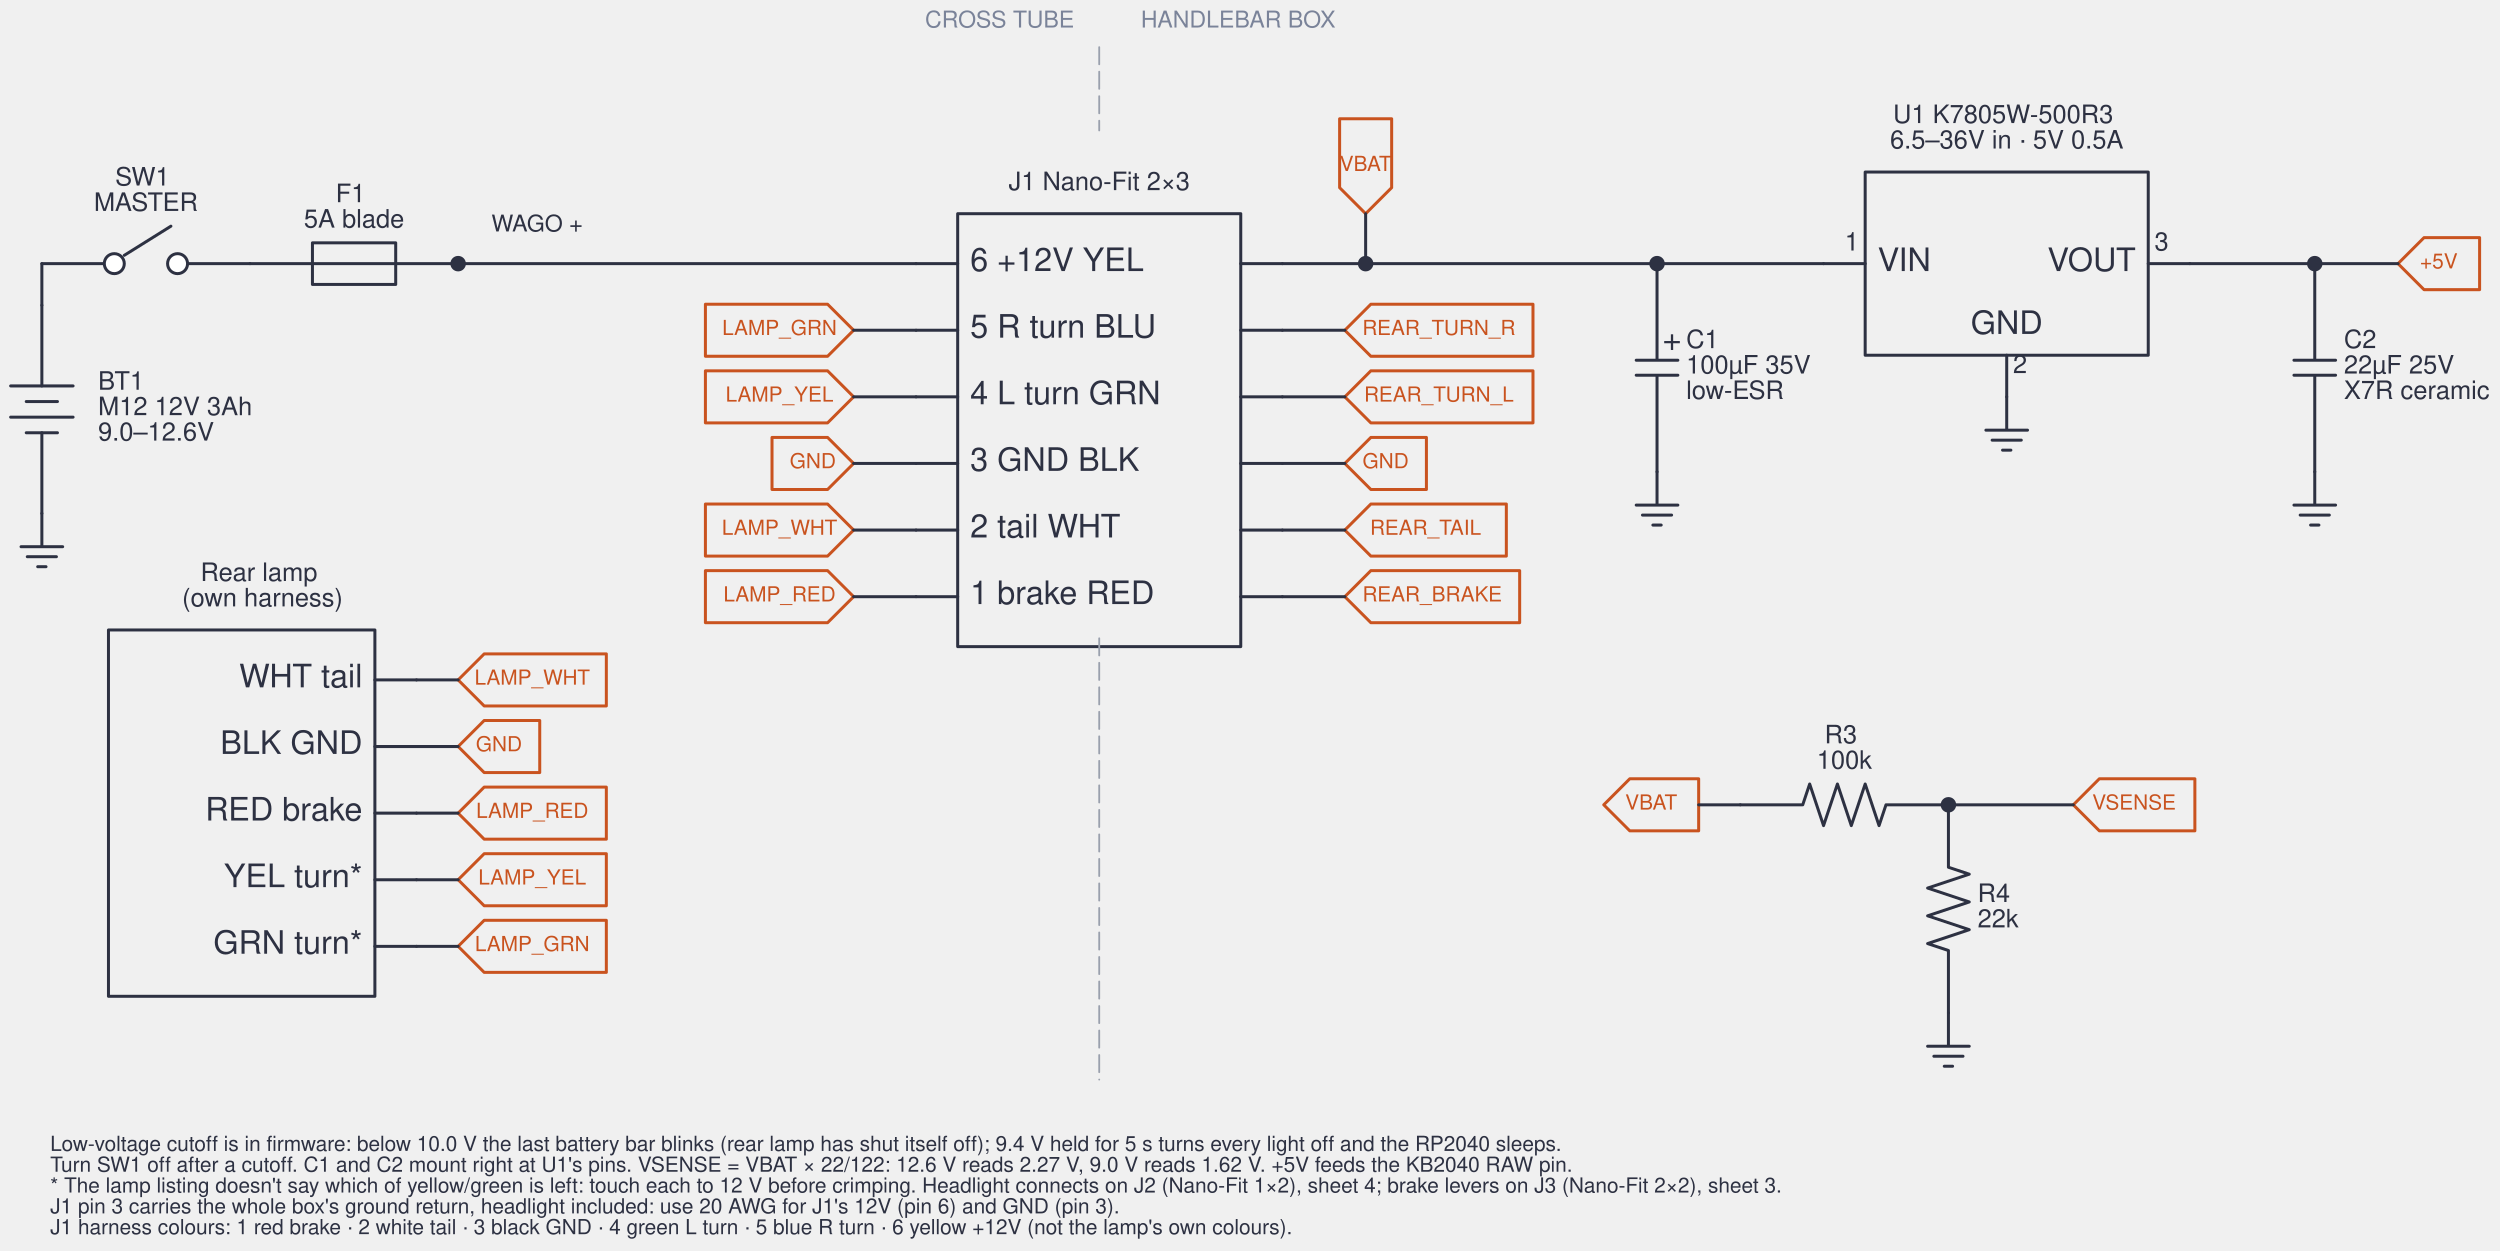
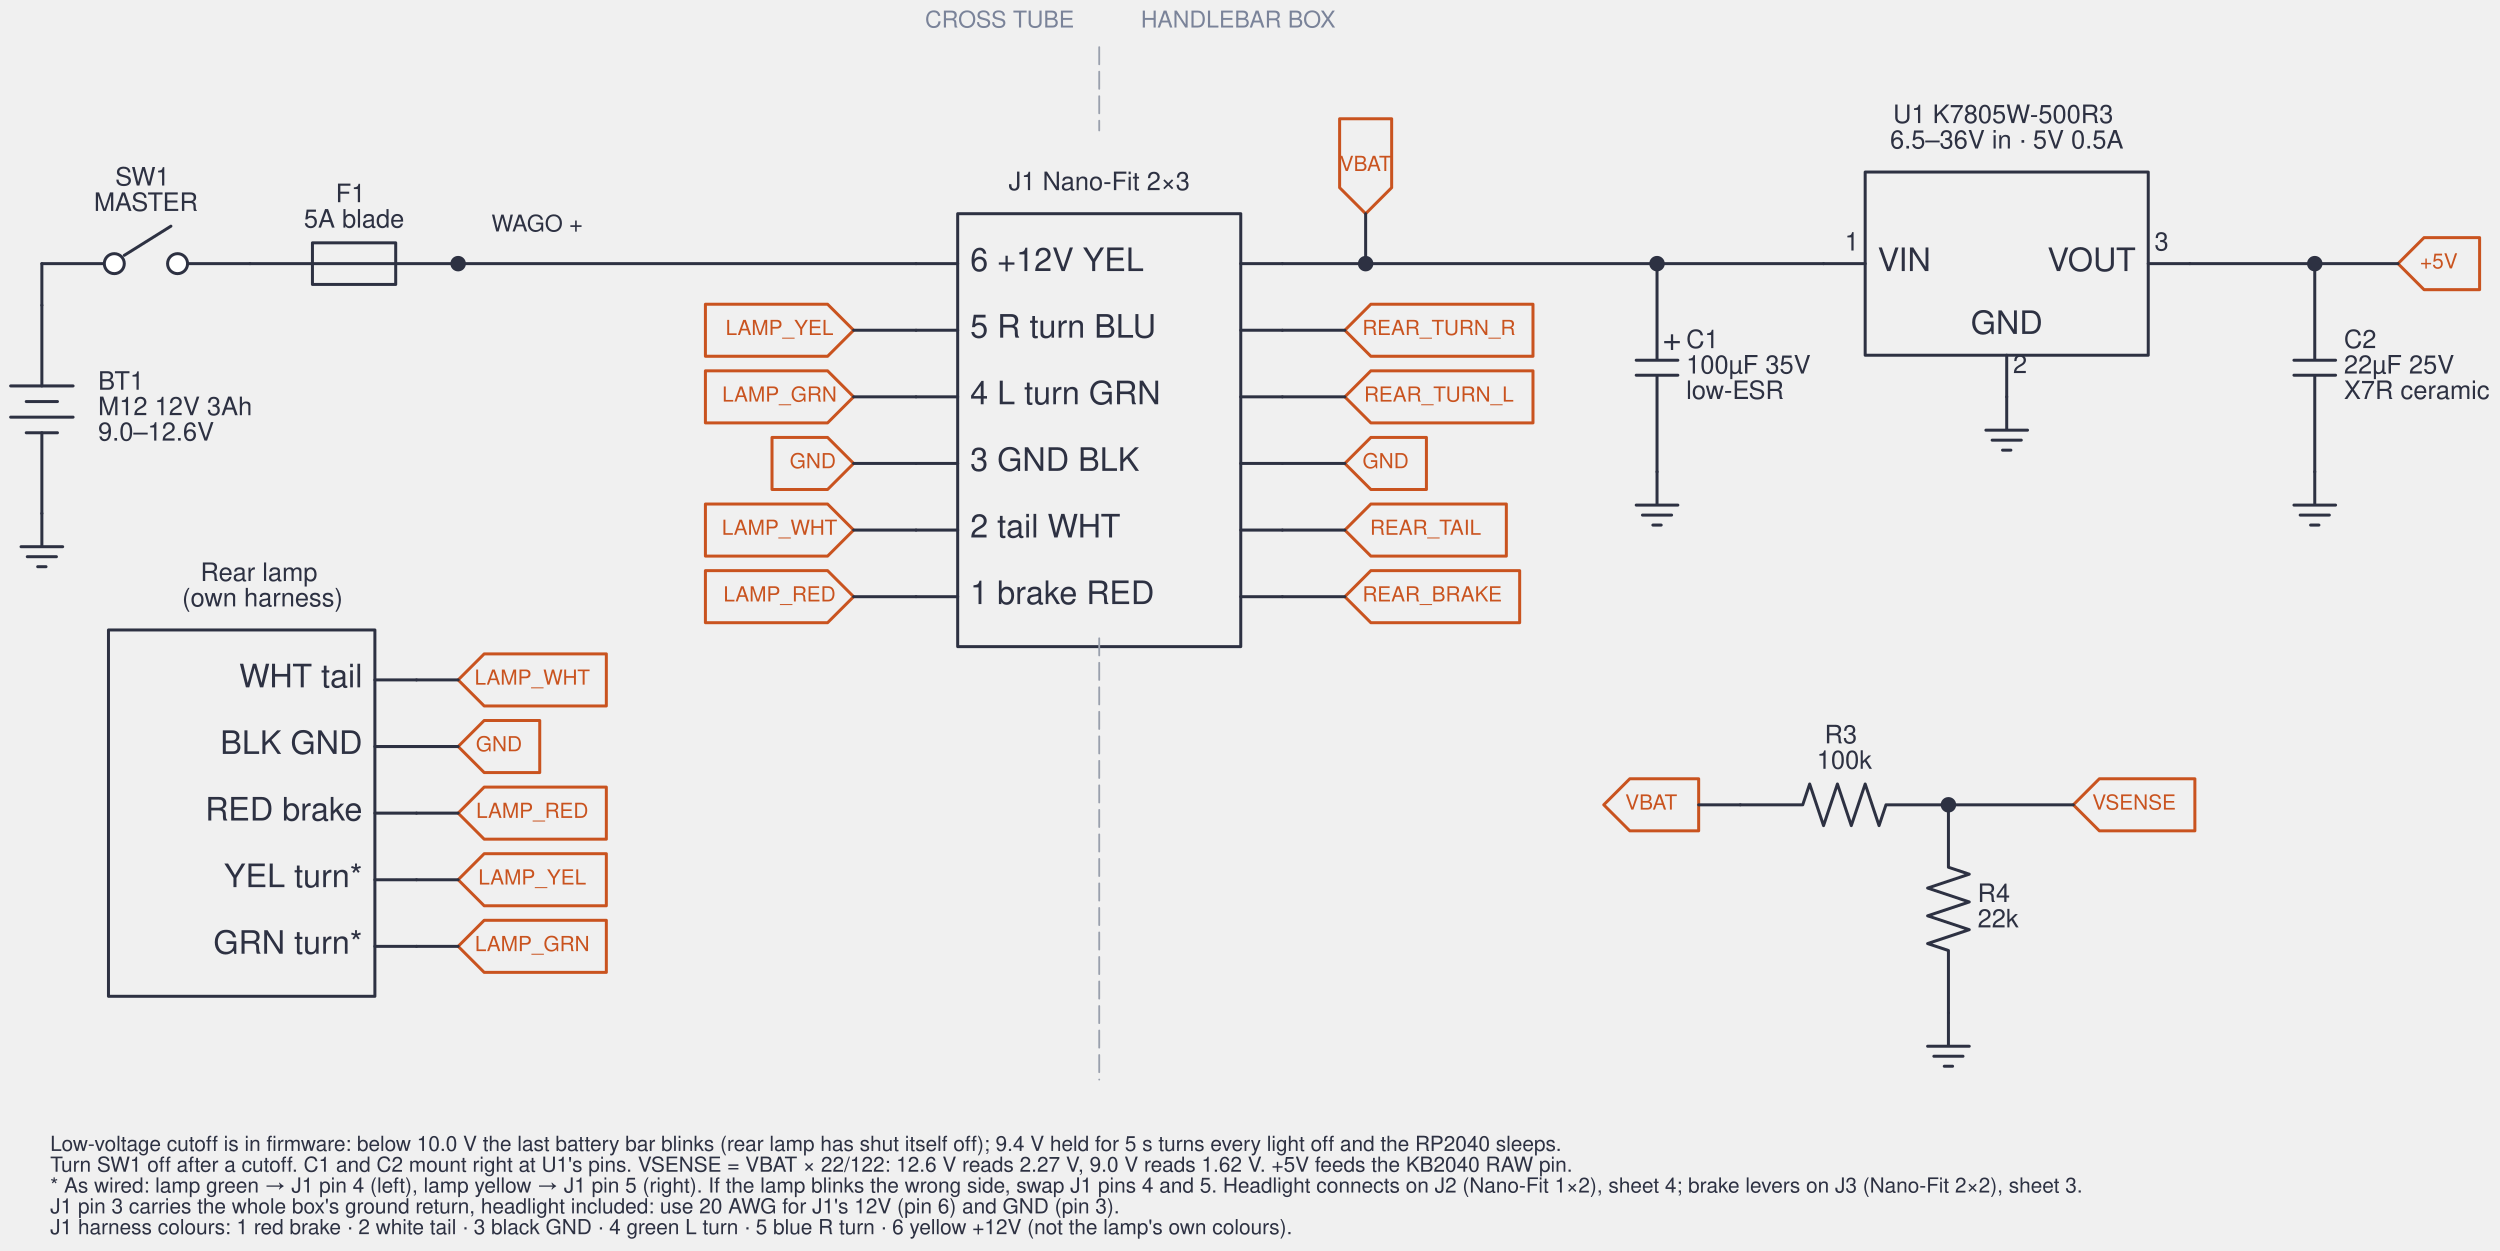
<svg xmlns="http://www.w3.org/2000/svg" xml:lang="en" height="540.7pt" width="1080.998pt" viewBox="-18.1 -222 1080.998 540.7" style="background-color:white;">
  <polygon points="180,72 191.25,60.75 244.08,60.75 244.08,83.25 191.25,83.25 " style="stroke:#c9531f;fill:none;stroke-width:1.3;stroke-dasharray:-;stroke-linecap:round;stroke-linejoin:round;" />
  <polygon points="180,100.8 191.25,89.55 215.28,89.55 215.28,112.05 191.25,112.05 " style="stroke:#c9531f;fill:none;stroke-width:1.3;stroke-dasharray:-;stroke-linecap:round;stroke-linejoin:round;" />
  <polygon points="180,129.6 191.25,118.35 244.08,118.35 244.08,140.85 191.25,140.85 " style="stroke:#c9531f;fill:none;stroke-width:1.3;stroke-dasharray:-;stroke-linecap:round;stroke-linejoin:round;" />
  <polygon points="180,158.4 191.25,147.15 244.08,147.15 244.08,169.65 191.25,169.65 " style="stroke:#c9531f;fill:none;stroke-width:1.3;stroke-dasharray:-;stroke-linecap:round;stroke-linejoin:round;" />
  <polygon points="180,187.2 191.25,175.95 244.08,175.95 244.08,198.45 191.25,198.45 " style="stroke:#c9531f;fill:none;stroke-width:1.3;stroke-dasharray:-;stroke-linecap:round;stroke-linejoin:round;" />
  <polygon points="351,-79.2 339.75,-67.95 286.92,-67.95 286.92,-90.45 339.75,-90.45 " style="stroke:#c9531f;fill:none;stroke-width:1.3;stroke-dasharray:-;stroke-linecap:round;stroke-linejoin:round;" />
  <polygon points="563.4,-79.2 574.65,-90.45 644.76,-90.45 644.76,-67.95 574.65,-67.95 " style="stroke:#c9531f;fill:none;stroke-width:1.3;stroke-dasharray:-;stroke-linecap:round;stroke-linejoin:round;" />
  <polygon points="351,-50.4 339.75,-39.15 286.92,-39.15 286.92,-61.65 339.75,-61.65 " style="stroke:#c9531f;fill:none;stroke-width:1.3;stroke-dasharray:-;stroke-linecap:round;stroke-linejoin:round;" />
  <polygon points="563.4,-50.4 574.65,-61.65 644.76,-61.65 644.76,-39.15 574.65,-39.15 " style="stroke:#c9531f;fill:none;stroke-width:1.3;stroke-dasharray:-;stroke-linecap:round;stroke-linejoin:round;" />
  <polygon points="351,-21.6 339.75,-10.35 315.72,-10.35 315.72,-32.85 339.75,-32.85 " style="stroke:#c9531f;fill:none;stroke-width:1.3;stroke-dasharray:-;stroke-linecap:round;stroke-linejoin:round;" />
  <polygon points="563.4,-21.6 574.65,-32.85 598.68,-32.85 598.68,-10.35 574.65,-10.35 " style="stroke:#c9531f;fill:none;stroke-width:1.3;stroke-dasharray:-;stroke-linecap:round;stroke-linejoin:round;" />
  <polygon points="351,7.2 339.75,18.45 286.92,18.45 286.92,-4.05 339.75,-4.05 " style="stroke:#c9531f;fill:none;stroke-width:1.3;stroke-dasharray:-;stroke-linecap:round;stroke-linejoin:round;" />
  <polygon points="563.4,7.2 574.65,-4.05 633.24,-4.05 633.24,18.45 574.65,18.45 " style="stroke:#c9531f;fill:none;stroke-width:1.3;stroke-dasharray:-;stroke-linecap:round;stroke-linejoin:round;" />
  <polygon points="351,36 339.75,47.25 286.92,47.25 286.92,24.75 339.75,24.75 " style="stroke:#c9531f;fill:none;stroke-width:1.3;stroke-dasharray:-;stroke-linecap:round;stroke-linejoin:round;" />
  <polygon points="563.4,36 574.65,24.75 639,24.75 639,47.25 574.65,47.25 " style="stroke:#c9531f;fill:none;stroke-width:1.3;stroke-dasharray:-;stroke-linecap:round;stroke-linejoin:round;" />
  <polygon points="572.4,-129.6 561.15,-140.85 561.15,-170.64 583.65,-170.64 583.65,-140.85 " style="stroke:#c9531f;fill:none;stroke-width:1.3;stroke-dasharray:-;stroke-linecap:round;stroke-linejoin:round;" />
  <polygon points="1018.8,-108 1030.05,-119.25 1054.08,-119.25 1054.08,-96.75 1030.05,-96.75 " style="stroke:#c9531f;fill:none;stroke-width:1.3;stroke-dasharray:-;stroke-linecap:round;stroke-linejoin:round;" />
  <polygon points="686.61,114.75 716.4,114.75 716.4,137.25 686.61,137.25 675.36,126 " style="stroke:#c9531f;fill:none;stroke-width:1.3;stroke-dasharray:-;stroke-linecap:round;stroke-linejoin:round;" />
  <polygon points="878.4,126 889.65,114.75 930.96,114.75 930.96,137.25 889.65,137.25 " style="stroke:#c9531f;fill:none;stroke-width:1.3;stroke-dasharray:-;stroke-linecap:round;stroke-linejoin:round;" />
  <path d="M 0.0,-0.0 L 0,-34.875 M 0,-55.125 L 0,-90" style="stroke:#2d3142;fill:none;stroke-width:1.3;stroke-dasharray:-;stroke-linecap:round;stroke-linejoin:round;" />
  <path d="M 13.5,-55.125 L -13.5,-55.125" style="stroke:#2d3142;fill:none;stroke-width:1.3;stroke-dasharray:-;stroke-linecap:round;stroke-linejoin:round;" />
  <path d="M 6.75,-48.375 L -6.75,-48.375" style="stroke:#2d3142;fill:none;stroke-width:1.3;stroke-dasharray:-;stroke-linecap:round;stroke-linejoin:round;" />
  <path d="M 13.5,-41.625 L -13.5,-41.625" style="stroke:#2d3142;fill:none;stroke-width:1.3;stroke-dasharray:-;stroke-linecap:round;stroke-linejoin:round;" />
  <path d="M 6.75,-34.875 L -6.75,-34.875" style="stroke:#2d3142;fill:none;stroke-width:1.3;stroke-dasharray:-;stroke-linecap:round;stroke-linejoin:round;" />
  <path d="M 5.5109105961630896e-15,-90.0 L 0,-99 L 0,-108" style="stroke:#2d3142;fill:none;stroke-width:1.3;stroke-dasharray:-;stroke-linecap:round;stroke-linejoin:round;" />
  <path d="M 6.6130927153957075e-15,-108.0 L 27,-108 M 35.64,-111.6 L 55.8,-124.2 M 63,-108 L 90,-108" style="stroke:#2d3142;fill:none;stroke-width:1.3;stroke-dasharray:-;stroke-linecap:round;stroke-linejoin:round;" />
  <path d="M 90.0,-108.0 L 117,-108 L 117,-117 L 153,-117 L 153,-99 L 117,-99 L 117,-108 M 153,-108 L 180,-108" style="stroke:#2d3142;fill:none;stroke-width:1.3;stroke-dasharray:-;stroke-linecap:round;stroke-linejoin:round;" />
  <path d="M 117.0,-108.0 L 153,-108" style="stroke:#2d3142;fill:none;stroke-width:1.3;stroke-dasharray:-;stroke-linecap:round;stroke-linejoin:round;" />
  <path d="M 0.0,-0.0 L 0,14.4 L -9,14.4 L 9,14.4 M -6.3,18.72 L 6.3,18.72 M -1.8,23.04 L 1.8,23.04" style="stroke:#2d3142;fill:none;stroke-width:1.3;stroke-dasharray:-;stroke-linecap:round;stroke-linejoin:round;" />
  <path d="M 28.8,208.8 L 144,208.8 L 144,50.4 L 28.8,50.4 L 28.8,208.8" style="stroke:#2d3142;fill:none;stroke-width:1.3;stroke-dasharray:-;stroke-linecap:round;stroke-linejoin:round;" />
  <path d="M 144.0,187.2 L 162,187.2" style="stroke:#2d3142;fill:none;stroke-width:1.3;stroke-dasharray:-;stroke-linecap:round;stroke-linejoin:round;" />
  <path d="M 144.0,158.4 L 162,158.4" style="stroke:#2d3142;fill:none;stroke-width:1.3;stroke-dasharray:-;stroke-linecap:round;stroke-linejoin:round;" />
  <path d="M 144.0,129.6 L 162,129.6" style="stroke:#2d3142;fill:none;stroke-width:1.3;stroke-dasharray:-;stroke-linecap:round;stroke-linejoin:round;" />
  <path d="M 144.0,100.8 L 162,100.8" style="stroke:#2d3142;fill:none;stroke-width:1.3;stroke-dasharray:-;stroke-linecap:round;stroke-linejoin:round;" />
  <path d="M 144.0,72.0 L 162,72" style="stroke:#2d3142;fill:none;stroke-width:1.3;stroke-dasharray:-;stroke-linecap:round;stroke-linejoin:round;" />
  <path d="M 162.0,72.0 L 171,72 L 180,72" style="stroke:#2d3142;fill:none;stroke-width:1.3;stroke-dasharray:-;stroke-linecap:round;stroke-linejoin:round;" />
  <path d="M 162.0,100.8 L 171,100.8 L 180,100.8" style="stroke:#2d3142;fill:none;stroke-width:1.3;stroke-dasharray:-;stroke-linecap:round;stroke-linejoin:round;" />
  <path d="M 162.0,129.6 L 171,129.6 L 180,129.6" style="stroke:#2d3142;fill:none;stroke-width:1.3;stroke-dasharray:-;stroke-linecap:round;stroke-linejoin:round;" />
  <path d="M 162.0,158.4 L 171,158.4 L 180,158.4" style="stroke:#2d3142;fill:none;stroke-width:1.3;stroke-dasharray:-;stroke-linecap:round;stroke-linejoin:round;" />
  <path d="M 162.0,187.2 L 171,187.2 L 180,187.2" style="stroke:#2d3142;fill:none;stroke-width:1.3;stroke-dasharray:-;stroke-linecap:round;stroke-linejoin:round;" />
  <path d="M 396.0,57.6 L 518.4,57.6 L 518.4,-129.6 L 396,-129.6 L 396,57.6" style="stroke:#2d3142;fill:none;stroke-width:1.3;stroke-dasharray:-;stroke-linecap:round;stroke-linejoin:round;" />
  <path d="M 396.0,36 L 378,36" style="stroke:#2d3142;fill:none;stroke-width:1.3;stroke-dasharray:-;stroke-linecap:round;stroke-linejoin:round;" />
  <path d="M 396.0,7.2 L 378,7.2" style="stroke:#2d3142;fill:none;stroke-width:1.3;stroke-dasharray:-;stroke-linecap:round;stroke-linejoin:round;" />
  <path d="M 396.0,-21.6 L 378,-21.6" style="stroke:#2d3142;fill:none;stroke-width:1.3;stroke-dasharray:-;stroke-linecap:round;stroke-linejoin:round;" />
  <path d="M 396.0,-50.4 L 378,-50.4" style="stroke:#2d3142;fill:none;stroke-width:1.3;stroke-dasharray:-;stroke-linecap:round;stroke-linejoin:round;" />
  <path d="M 396.0,-79.2 L 378,-79.2" style="stroke:#2d3142;fill:none;stroke-width:1.3;stroke-dasharray:-;stroke-linecap:round;stroke-linejoin:round;" />
  <path d="M 396.0,-108.0 L 378,-108" style="stroke:#2d3142;fill:none;stroke-width:1.3;stroke-dasharray:-;stroke-linecap:round;stroke-linejoin:round;" />
  <path d="M 518.4,36 L 536.4,36" style="stroke:#2d3142;fill:none;stroke-width:1.3;stroke-dasharray:-;stroke-linecap:round;stroke-linejoin:round;" />
  <path d="M 518.4,7.2 L 536.4,7.2" style="stroke:#2d3142;fill:none;stroke-width:1.3;stroke-dasharray:-;stroke-linecap:round;stroke-linejoin:round;" />
  <path d="M 518.4,-21.6 L 536.4,-21.6" style="stroke:#2d3142;fill:none;stroke-width:1.3;stroke-dasharray:-;stroke-linecap:round;stroke-linejoin:round;" />
  <path d="M 518.4,-50.4 L 536.4,-50.4" style="stroke:#2d3142;fill:none;stroke-width:1.3;stroke-dasharray:-;stroke-linecap:round;stroke-linejoin:round;" />
  <path d="M 518.4,-79.2 L 536.4,-79.2" style="stroke:#2d3142;fill:none;stroke-width:1.3;stroke-dasharray:-;stroke-linecap:round;stroke-linejoin:round;" />
  <path d="M 518.4,-108.0 L 536.4,-108" style="stroke:#2d3142;fill:none;stroke-width:1.3;stroke-dasharray:-;stroke-linecap:round;stroke-linejoin:round;" />
  <path d="M 180.0,-108.0 L 279,-108 L 378,-108" style="stroke:#2d3142;fill:none;stroke-width:1.3;stroke-dasharray:-;stroke-linecap:round;stroke-linejoin:round;" />
  <path d="M 378.0,-79.2 L 364.5,-79.2 L 351,-79.2" style="stroke:#2d3142;fill:none;stroke-width:1.3;stroke-dasharray:-;stroke-linecap:round;stroke-linejoin:round;" />
  <path d="M 536.4,-79.2 L 549.9,-79.2 L 563.4,-79.2" style="stroke:#2d3142;fill:none;stroke-width:1.3;stroke-dasharray:-;stroke-linecap:round;stroke-linejoin:round;" />
  <path d="M 378.0,-50.4 L 364.5,-50.4 L 351,-50.4" style="stroke:#2d3142;fill:none;stroke-width:1.3;stroke-dasharray:-;stroke-linecap:round;stroke-linejoin:round;" />
  <path d="M 536.4,-50.4 L 549.9,-50.4 L 563.4,-50.4" style="stroke:#2d3142;fill:none;stroke-width:1.3;stroke-dasharray:-;stroke-linecap:round;stroke-linejoin:round;" />
  <path d="M 378.0,-21.6 L 364.5,-21.6 L 351,-21.6" style="stroke:#2d3142;fill:none;stroke-width:1.3;stroke-dasharray:-;stroke-linecap:round;stroke-linejoin:round;" />
  <path d="M 536.4,-21.6 L 549.9,-21.6 L 563.4,-21.6" style="stroke:#2d3142;fill:none;stroke-width:1.3;stroke-dasharray:-;stroke-linecap:round;stroke-linejoin:round;" />
  <path d="M 378.0,7.2 L 364.5,7.2 L 351,7.2" style="stroke:#2d3142;fill:none;stroke-width:1.3;stroke-dasharray:-;stroke-linecap:round;stroke-linejoin:round;" />
  <path d="M 536.4,7.2 L 549.9,7.2 L 563.4,7.2" style="stroke:#2d3142;fill:none;stroke-width:1.3;stroke-dasharray:-;stroke-linecap:round;stroke-linejoin:round;" />
  <path d="M 378.0,36 L 364.5,36 L 351,36" style="stroke:#2d3142;fill:none;stroke-width:1.3;stroke-dasharray:-;stroke-linecap:round;stroke-linejoin:round;" />
  <path d="M 536.4,36 L 549.9,36 L 563.4,36" style="stroke:#2d3142;fill:none;stroke-width:1.3;stroke-dasharray:-;stroke-linecap:round;stroke-linejoin:round;" />
  <path d="M 457.2,-201.6 L 457.2,-183.6 L 457.2,-165.6" style="stroke:#9aa0ad;fill:none;stroke-width:0.8;stroke-dasharray:7.4,3.2;stroke-linecap:round;stroke-linejoin:round;" />
  <path d="M 457.2,54.0 L 457.2,149.4 L 457.2,244.8" style="stroke:#9aa0ad;fill:none;stroke-width:0.8;stroke-dasharray:7.4,3.2;stroke-linecap:round;stroke-linejoin:round;" />
  <path d="M 536.4,-108.0 L 554.4,-108 L 572.4,-108" style="stroke:#2d3142;fill:none;stroke-width:1.3;stroke-dasharray:-;stroke-linecap:round;stroke-linejoin:round;" />
  <path d="M 572.4,-108.0 L 572.4,-118.8 L 572.4,-129.6" style="stroke:#2d3142;fill:none;stroke-width:1.3;stroke-dasharray:-;stroke-linecap:round;stroke-linejoin:round;" />
  <path d="M 572.4,-108.0 L 635.4,-108 L 698.4,-108" style="stroke:#2d3142;fill:none;stroke-width:1.3;stroke-dasharray:-;stroke-linecap:round;stroke-linejoin:round;" />
  <path d="M 698.4,-108.0 L 698.4,-66.24 M 707.4,-66.24 L 689.4,-66.24 M 707.4,-59.76 L 689.4,-59.76 M 698.4,-59.76 L 698.4,-18" style="stroke:#2d3142;fill:none;stroke-width:1.3;stroke-dasharray:-;stroke-linecap:round;stroke-linejoin:round;" />
  <path d="M 698.4,-18.0 L 698.4,-3.6 L 689.4,-3.6 L 707.4,-3.6 M 692.1,0.72 L 704.7,0.72 M 696.6,5.04 L 700.2,5.04" style="stroke:#2d3142;fill:none;stroke-width:1.3;stroke-dasharray:-;stroke-linecap:round;stroke-linejoin:round;" />
  <path d="M 698.4,-108.0 L 734.4,-108 L 770.4,-108" style="stroke:#2d3142;fill:none;stroke-width:1.3;stroke-dasharray:-;stroke-linecap:round;stroke-linejoin:round;" />
  <path d="M 788.4,-68.4 L 910.8,-68.4 L 910.8,-147.6 L 788.4,-147.6 L 788.4,-68.4" style="stroke:#2d3142;fill:none;stroke-width:1.3;stroke-dasharray:-;stroke-linecap:round;stroke-linejoin:round;" />
  <path d="M 788.4,-108.0 L 770.4,-108" style="stroke:#2d3142;fill:none;stroke-width:1.3;stroke-dasharray:-;stroke-linecap:round;stroke-linejoin:round;" />
  <path d="M 910.8,-108.0 L 928.8,-108" style="stroke:#2d3142;fill:none;stroke-width:1.3;stroke-dasharray:-;stroke-linecap:round;stroke-linejoin:round;" />
  <path d="M 849.6,-68.4 L 849.6,-50.4" style="stroke:#2d3142;fill:none;stroke-width:1.3;stroke-dasharray:-;stroke-linecap:round;stroke-linejoin:round;" />
  <path d="M 849.6,-50.4 L 849.6,-36 L 840.6,-36 L 858.6,-36 M 843.3,-31.68 L 855.9,-31.68 M 847.8,-27.36 L 851.4,-27.36" style="stroke:#2d3142;fill:none;stroke-width:1.3;stroke-dasharray:-;stroke-linecap:round;stroke-linejoin:round;" />
  <path d="M 928.8,-108.0 L 955.8,-108 L 982.8,-108" style="stroke:#2d3142;fill:none;stroke-width:1.3;stroke-dasharray:-;stroke-linecap:round;stroke-linejoin:round;" />
  <path d="M 982.8,-108.0 L 982.8,-66.24 M 991.8,-66.24 L 973.8,-66.24 M 991.8,-59.76 L 973.8,-59.76 M 982.8,-59.76 L 982.8,-18" style="stroke:#2d3142;fill:none;stroke-width:1.3;stroke-dasharray:-;stroke-linecap:round;stroke-linejoin:round;" />
  <path d="M 982.8,-18.0 L 982.8,-3.6 L 973.8,-3.6 L 991.8,-3.6 M 976.5,0.72 L 989.1,0.72 M 981,5.04 L 984.6,5.04" style="stroke:#2d3142;fill:none;stroke-width:1.3;stroke-dasharray:-;stroke-linecap:round;stroke-linejoin:round;" />
  <path d="M 982.8,-108.0 L 1000.8,-108 L 1018.8,-108" style="stroke:#2d3142;fill:none;stroke-width:1.3;stroke-dasharray:-;stroke-linecap:round;stroke-linejoin:round;" />
  <path d="M 716.4,126.0 L 725.4,126 L 734.4,126" style="stroke:#2d3142;fill:none;stroke-width:1.3;stroke-dasharray:-;stroke-linecap:round;stroke-linejoin:round;" />
  <path d="M 734.4,126.0 L 761.4,126 L 764.4,117 L 770.4,135 L 776.4,117 L 782.4,135 L 788.4,117 L 794.4,135 L 797.4,126 L 824.4,126" style="stroke:#2d3142;fill:none;stroke-width:1.3;stroke-dasharray:-;stroke-linecap:round;stroke-linejoin:round;" />
  <path d="M 824.4,126.0 L 824.4,153 L 833.4,156 L 815.4,162 L 833.4,168 L 815.4,174 L 833.4,180 L 815.4,186 L 824.4,189 L 824.4,216" style="stroke:#2d3142;fill:none;stroke-width:1.3;stroke-dasharray:-;stroke-linecap:round;stroke-linejoin:round;" />
  <path d="M 824.4,216.0 L 824.4,230.4 L 815.4,230.4 L 833.4,230.4 M 818.1,234.72 L 830.7,234.72 M 822.6,239.04 L 826.2,239.04" style="stroke:#2d3142;fill:none;stroke-width:1.3;stroke-dasharray:-;stroke-linecap:round;stroke-linejoin:round;" />
  <path d="M 824.4,126.0 L 851.4,126 L 878.4,126" style="stroke:#2d3142;fill:none;stroke-width:1.3;stroke-dasharray:-;stroke-linecap:round;stroke-linejoin:round;" />
  <text x="24.3" y="-67.0" dominant-baseline="central" fill="#2d3142" font-size="11" font-family="Geist, Helvetica, Arial, sans-serif" text-anchor="start">
    <tspan x="24.3" dy="11">BT1</tspan>
    <tspan x="24.3" dy="11">M12 12V 3Ah</tspan>
    <tspan x="24.3" dy="11">9.0–12.6V</tspan>
  </text>
  <circle cx="31.32" cy="-108" r="4.32" style="stroke:#2d3142;fill:white;stroke-width:1.3;stroke-dasharray:-;" />
  <circle cx="58.68" cy="-108" r="4.32" style="stroke:#2d3142;fill:white;stroke-width:1.3;stroke-dasharray:-;" />
  <text x="45" y="-149.8" dominant-baseline="ideographic" fill="#2d3142" font-size="11" font-family="Geist, Helvetica, Arial, sans-serif" text-anchor="middle">
    <tspan x="45" dy="11">SW1</tspan>
    <tspan x="45" dy="11">MASTER</tspan>
  </text>
  <text x="135.0" y="-142.6" dominant-baseline="ideographic" fill="#2d3142" font-size="11" font-family="Geist, Helvetica, Arial, sans-serif" text-anchor="middle">
    <tspan x="135.0" dy="11">F1</tspan>
    <tspan x="135.0" dy="11">5A blade</tspan>
  </text>
  <text x="194.4" y="-134.2" dominant-baseline="central" fill="#2d3142" font-size="10" font-family="Geist, Helvetica, Arial, sans-serif" text-anchor="start">
    <tspan x="194.4" dy="10">WAGO +</tspan>
  </text>
  <text x="138.6" y="173.2" dominant-baseline="central" fill="#2d3142" font-size="14" font-family="Geist, Helvetica, Arial, sans-serif" text-anchor="end">
    <tspan x="138.6" dy="14">GRN turn*</tspan>
  </text>
  <text x="138.6" y="144.4" dominant-baseline="central" fill="#2d3142" font-size="14" font-family="Geist, Helvetica, Arial, sans-serif" text-anchor="end">
    <tspan x="138.6" dy="14">YEL turn*</tspan>
  </text>
  <text x="138.6" y="115.6" dominant-baseline="central" fill="#2d3142" font-size="14" font-family="Geist, Helvetica, Arial, sans-serif" text-anchor="end">
    <tspan x="138.6" dy="14">RED brake</tspan>
  </text>
  <text x="138.6" y="86.8" dominant-baseline="central" fill="#2d3142" font-size="14" font-family="Geist, Helvetica, Arial, sans-serif" text-anchor="end">
    <tspan x="138.6" dy="14">BLK GND</tspan>
  </text>
  <text x="138.6" y="58.0" dominant-baseline="central" fill="#2d3142" font-size="14" font-family="Geist, Helvetica, Arial, sans-serif" text-anchor="end">
    <tspan x="138.6" dy="14">WHT tail</tspan>
  </text>
  <text x="95.4" y="21.2" dominant-baseline="ideographic" fill="#2d3142" font-size="11" font-family="Geist, Helvetica, Arial, sans-serif" text-anchor="middle">
    <tspan x="95.4" dy="11">Rear lamp</tspan>
    <tspan x="95.4" dy="11">(own harness)</tspan>
  </text>
  <text x="212.04" y="63.0" dominant-baseline="central" fill="#c9531f" font-size="9" font-family="Geist, Helvetica, Arial, sans-serif" text-anchor="middle">
    <tspan x="212.04" dy="9">LAMP_WHT</tspan>
  </text>
  <text x="197.64" y="91.8" dominant-baseline="central" fill="#c9531f" font-size="9" font-family="Geist, Helvetica, Arial, sans-serif" text-anchor="middle">
    <tspan x="197.64" dy="9">GND</tspan>
  </text>
  <text x="212.04" y="120.6" dominant-baseline="central" fill="#c9531f" font-size="9" font-family="Geist, Helvetica, Arial, sans-serif" text-anchor="middle">
    <tspan x="212.04" dy="9">LAMP_RED</tspan>
  </text>
  <text x="212.04" y="149.4" dominant-baseline="central" fill="#c9531f" font-size="9" font-family="Geist, Helvetica, Arial, sans-serif" text-anchor="middle">
    <tspan x="212.04" dy="9">LAMP_YEL</tspan>
  </text>
  <text x="212.04" y="178.2" dominant-baseline="central" fill="#c9531f" font-size="9" font-family="Geist, Helvetica, Arial, sans-serif" text-anchor="middle">
    <tspan x="212.04" dy="9">LAMP_GRN</tspan>
  </text>
  <text x="401.4" y="22" dominant-baseline="central" fill="#2d3142" font-size="14" font-family="Geist, Helvetica, Arial, sans-serif" text-anchor="start">
    <tspan x="401.4" dy="14">1 brake RED</tspan>
  </text>
  <text x="401.4" y="-6.8" dominant-baseline="central" fill="#2d3142" font-size="14" font-family="Geist, Helvetica, Arial, sans-serif" text-anchor="start">
    <tspan x="401.4" dy="14">2 tail WHT</tspan>
  </text>
  <text x="401.4" y="-35.6" dominant-baseline="central" fill="#2d3142" font-size="14" font-family="Geist, Helvetica, Arial, sans-serif" text-anchor="start">
    <tspan x="401.4" dy="14">3 GND BLK</tspan>
  </text>
  <text x="401.4" y="-64.4" dominant-baseline="central" fill="#2d3142" font-size="14" font-family="Geist, Helvetica, Arial, sans-serif" text-anchor="start">
    <tspan x="401.4" dy="14">4 L turn GRN</tspan>
  </text>
  <text x="401.4" y="-93.2" dominant-baseline="central" fill="#2d3142" font-size="14" font-family="Geist, Helvetica, Arial, sans-serif" text-anchor="start">
    <tspan x="401.4" dy="14">5 R turn BLU</tspan>
  </text>
  <text x="401.4" y="-122.0" dominant-baseline="central" fill="#2d3142" font-size="14" font-family="Geist, Helvetica, Arial, sans-serif" text-anchor="start">
    <tspan x="401.4" dy="14">6 +12V YEL</tspan>
  </text>
  <text x="457.2" y="-147.8" dominant-baseline="ideographic" fill="#2d3142" font-size="11" font-family="Geist, Helvetica, Arial, sans-serif" text-anchor="middle">
    <tspan x="457.2" dy="11">J1  Nano-Fit 2×3</tspan>
  </text>
  <text x="318.96" y="-88.2" dominant-baseline="central" fill="#c9531f" font-size="9" font-family="Geist, Helvetica, Arial, sans-serif" text-anchor="middle">
-     <tspan x="318.96" dy="9">LAMP_GRN</tspan>
+     <tspan x="318.96" dy="9">LAMP_YEL</tspan>
  </text>
  <text x="604.08" y="-88.2" dominant-baseline="central" fill="#c9531f" font-size="9" font-family="Geist, Helvetica, Arial, sans-serif" text-anchor="middle">
    <tspan x="604.08" dy="9">REAR_TURN_R</tspan>
  </text>
  <text x="318.96" y="-59.4" dominant-baseline="central" fill="#c9531f" font-size="9" font-family="Geist, Helvetica, Arial, sans-serif" text-anchor="middle">
-     <tspan x="318.96" dy="9">LAMP_YEL</tspan>
+     <tspan x="318.96" dy="9">LAMP_GRN</tspan>
  </text>
  <text x="604.08" y="-59.4" dominant-baseline="central" fill="#c9531f" font-size="9" font-family="Geist, Helvetica, Arial, sans-serif" text-anchor="middle">
    <tspan x="604.08" dy="9">REAR_TURN_L</tspan>
  </text>
  <text x="333.36" y="-30.6" dominant-baseline="central" fill="#c9531f" font-size="9" font-family="Geist, Helvetica, Arial, sans-serif" text-anchor="middle">
    <tspan x="333.36" dy="9">GND</tspan>
  </text>
  <text x="581.04" y="-30.6" dominant-baseline="central" fill="#c9531f" font-size="9" font-family="Geist, Helvetica, Arial, sans-serif" text-anchor="middle">
    <tspan x="581.04" dy="9">GND</tspan>
  </text>
  <text x="318.96" y="-1.8" dominant-baseline="central" fill="#c9531f" font-size="9" font-family="Geist, Helvetica, Arial, sans-serif" text-anchor="middle">
    <tspan x="318.96" dy="9">LAMP_WHT</tspan>
  </text>
  <text x="598.32" y="-1.8" dominant-baseline="central" fill="#c9531f" font-size="9" font-family="Geist, Helvetica, Arial, sans-serif" text-anchor="middle">
    <tspan x="598.32" dy="9">REAR_TAIL</tspan>
  </text>
  <text x="318.96" y="27" dominant-baseline="central" fill="#c9531f" font-size="9" font-family="Geist, Helvetica, Arial, sans-serif" text-anchor="middle">
    <tspan x="318.96" dy="9">LAMP_RED</tspan>
  </text>
  <text x="601.2" y="27" dominant-baseline="central" fill="#c9531f" font-size="9" font-family="Geist, Helvetica, Arial, sans-serif" text-anchor="middle">
    <tspan x="601.2" dy="9">REAR_BRAKE</tspan>
  </text>
  <text x="446.4" y="-222.4" dominant-baseline="central" fill="#7a8399" font-size="10" font-family="Geist, Helvetica, Arial, sans-serif" text-anchor="end">
    <tspan x="446.4" dy="10">CROSS TUBE</tspan>
  </text>
  <text x="475.2" y="-222.4" dominant-baseline="central" fill="#7a8399" font-size="10" font-family="Geist, Helvetica, Arial, sans-serif" text-anchor="start">
    <tspan x="475.2" dy="10">HANDLEBAR BOX</tspan>
  </text>
  <text x="572.4" y="-159.12" dominant-baseline="central" fill="#c9531f" font-size="9" font-family="Geist, Helvetica, Arial, sans-serif" text-anchor="middle">
    <tspan x="572.4" dy="9">VBAT</tspan>
  </text>
  <text x="704.88" y="-88.016" dominant-baseline="central" fill="#2d3142" font-size="14" font-family="Geist, Helvetica, Arial, sans-serif" text-anchor="middle">
    <tspan x="704.88" dy="14">+</tspan>
  </text>
  <text x="711.0" y="-85.0" dominant-baseline="central" fill="#2d3142" font-size="11" font-family="Geist, Helvetica, Arial, sans-serif" text-anchor="start">
    <tspan x="711.0" dy="11">C1</tspan>
    <tspan x="711.0" dy="11">100µF 35V</tspan>
    <tspan x="711.0" dy="11">low-ESR</tspan>
  </text>
  <text x="785.7" y="-121.7" dominant-baseline="ideographic" fill="#2d3142" font-size="11" font-family="Geist, Helvetica, Arial, sans-serif" text-anchor="end">
    <tspan x="785.7" dy="11">1</tspan>
  </text>
  <text x="793.8" y="-122.0" dominant-baseline="central" fill="#2d3142" font-size="14" font-family="Geist, Helvetica, Arial, sans-serif" text-anchor="start">
    <tspan x="793.8" dy="14">VIN</tspan>
  </text>
  <text x="913.5" y="-121.7" dominant-baseline="ideographic" fill="#2d3142" font-size="11" font-family="Geist, Helvetica, Arial, sans-serif" text-anchor="start">
    <tspan x="913.5" dy="11">3</tspan>
  </text>
  <text x="905.4" y="-122.0" dominant-baseline="central" fill="#2d3142" font-size="14" font-family="Geist, Helvetica, Arial, sans-serif" text-anchor="end">
    <tspan x="905.4" dy="14">VOUT</tspan>
  </text>
  <text x="852.3" y="-76.7" dominant-baseline="hanging" fill="#2d3142" font-size="11" font-family="Geist, Helvetica, Arial, sans-serif" text-anchor="start">
    <tspan x="852.3" dy="11">2</tspan>
  </text>
  <text x="849.6" y="-87.8" dominant-baseline="ideographic" fill="#2d3142" font-size="14" font-family="Geist, Helvetica, Arial, sans-serif" text-anchor="middle">
    <tspan x="849.6" dy="14">GND</tspan>
  </text>
  <text x="849.6" y="-176.8" dominant-baseline="ideographic" fill="#2d3142" font-size="11" font-family="Geist, Helvetica, Arial, sans-serif" text-anchor="middle">
    <tspan x="849.6" dy="11">U1  K7805W-500R3</tspan>
    <tspan x="849.6" dy="11">6.5–36V in · 5V 0.5A</tspan>
  </text>
  <text x="995.4" y="-85.0" dominant-baseline="central" fill="#2d3142" font-size="11" font-family="Geist, Helvetica, Arial, sans-serif" text-anchor="start">
    <tspan x="995.4" dy="11">C2</tspan>
    <tspan x="995.4" dy="11">22µF 25V</tspan>
    <tspan x="995.4" dy="11">X7R ceramic</tspan>
  </text>
  <text x="1036.44" y="-117.0" dominant-baseline="central" fill="#c9531f" font-size="9" font-family="Geist, Helvetica, Arial, sans-serif" text-anchor="middle">
    <tspan x="1036.44" dy="9">+5V</tspan>
  </text>
  <text x="695.88" y="117.0" dominant-baseline="central" fill="#c9531f" font-size="9" font-family="Geist, Helvetica, Arial, sans-serif" text-anchor="middle">
    <tspan x="695.88" dy="9">VBAT</tspan>
  </text>
  <text x="779.4" y="91.4" dominant-baseline="ideographic" fill="#2d3142" font-size="11" font-family="Geist, Helvetica, Arial, sans-serif" text-anchor="middle">
    <tspan x="779.4" dy="11">R3</tspan>
    <tspan x="779.4" dy="11">100k</tspan>
  </text>
  <text x="837.0" y="154.5" dominant-baseline="central" fill="#2d3142" font-size="11" font-family="Geist, Helvetica, Arial, sans-serif" text-anchor="start">
    <tspan x="837.0" dy="11">R4</tspan>
    <tspan x="837.0" dy="11">22k</tspan>
  </text>
  <text x="904.68" y="117.0" dominant-baseline="central" fill="#c9531f" font-size="9" font-family="Geist, Helvetica, Arial, sans-serif" text-anchor="middle">
    <tspan x="904.68" dy="9">VSENSE</tspan>
  </text>
  <text x="3.6" y="264.6" dominant-baseline="central" fill="#2d3142" font-size="9" font-family="Geist, Helvetica, Arial, sans-serif" text-anchor="start">
    <tspan x="3.6" dy="9">Low-voltage cutoff is in firmware: below 10.0 V the last battery bar blinks (rear lamp has shut itself off); 9.4 V held for 5 s turns every light off and the RP2040 sleeps.</tspan>
    <tspan x="3.6" dy="9">Turn SW1 off after a cutoff. C1 and C2 mount right at U1's pins. VSENSE = VBAT × 22/122: 12.6 V reads 2.27 V, 9.0 V reads 1.62 V.   +5V feeds the KB2040 RAW pin.</tspan>
-     <tspan x="3.6" dy="9">* The lamp listing doesn't say which of yellow/green is left: touch each to 12 V before crimping. Headlight connects on J2 (Nano-Fit 1×2), sheet 4; brake levers on J3 (Nano-Fit 2×2), sheet 3.</tspan>
+     <tspan x="3.6" dy="9">* As wired: lamp green → J1 pin 4 (left), lamp yellow → J1 pin 5 (right). If the lamp blinks the wrong side, swap J1 pins 4 and 5. Headlight connects on J2 (Nano-Fit 1×2), sheet 4; brake levers on J3 (Nano-Fit 2×2), sheet 3.</tspan>
    <tspan x="3.6" dy="9">J1 pin 3 carries the whole box's ground return, headlight included: use 20 AWG for J1's 12V (pin 6) and GND (pin 3).</tspan>
    <tspan x="3.6" dy="9">J1 harness colours: 1 red brake · 2 white tail · 3 black GND · 4 green L turn · 5 blue R turn · 6 yellow +12V (not the lamp's own colours).</tspan>
  </text>
  <circle cx="180" cy="-108" r="2.7" style="stroke:#2d3142;fill:#2d3142;stroke-width:1.3;stroke-dasharray:-;" />
  <circle cx="572.4" cy="-108" r="2.7" style="stroke:#2d3142;fill:#2d3142;stroke-width:1.3;stroke-dasharray:-;" />
  <circle cx="698.4" cy="-108" r="2.7" style="stroke:#2d3142;fill:#2d3142;stroke-width:1.3;stroke-dasharray:-;" />
  <circle cx="982.8" cy="-108" r="2.7" style="stroke:#2d3142;fill:#2d3142;stroke-width:1.3;stroke-dasharray:-;" />
  <circle cx="824.4" cy="126" r="2.7" style="stroke:#2d3142;fill:#2d3142;stroke-width:1.3;stroke-dasharray:-;" />
</svg>
